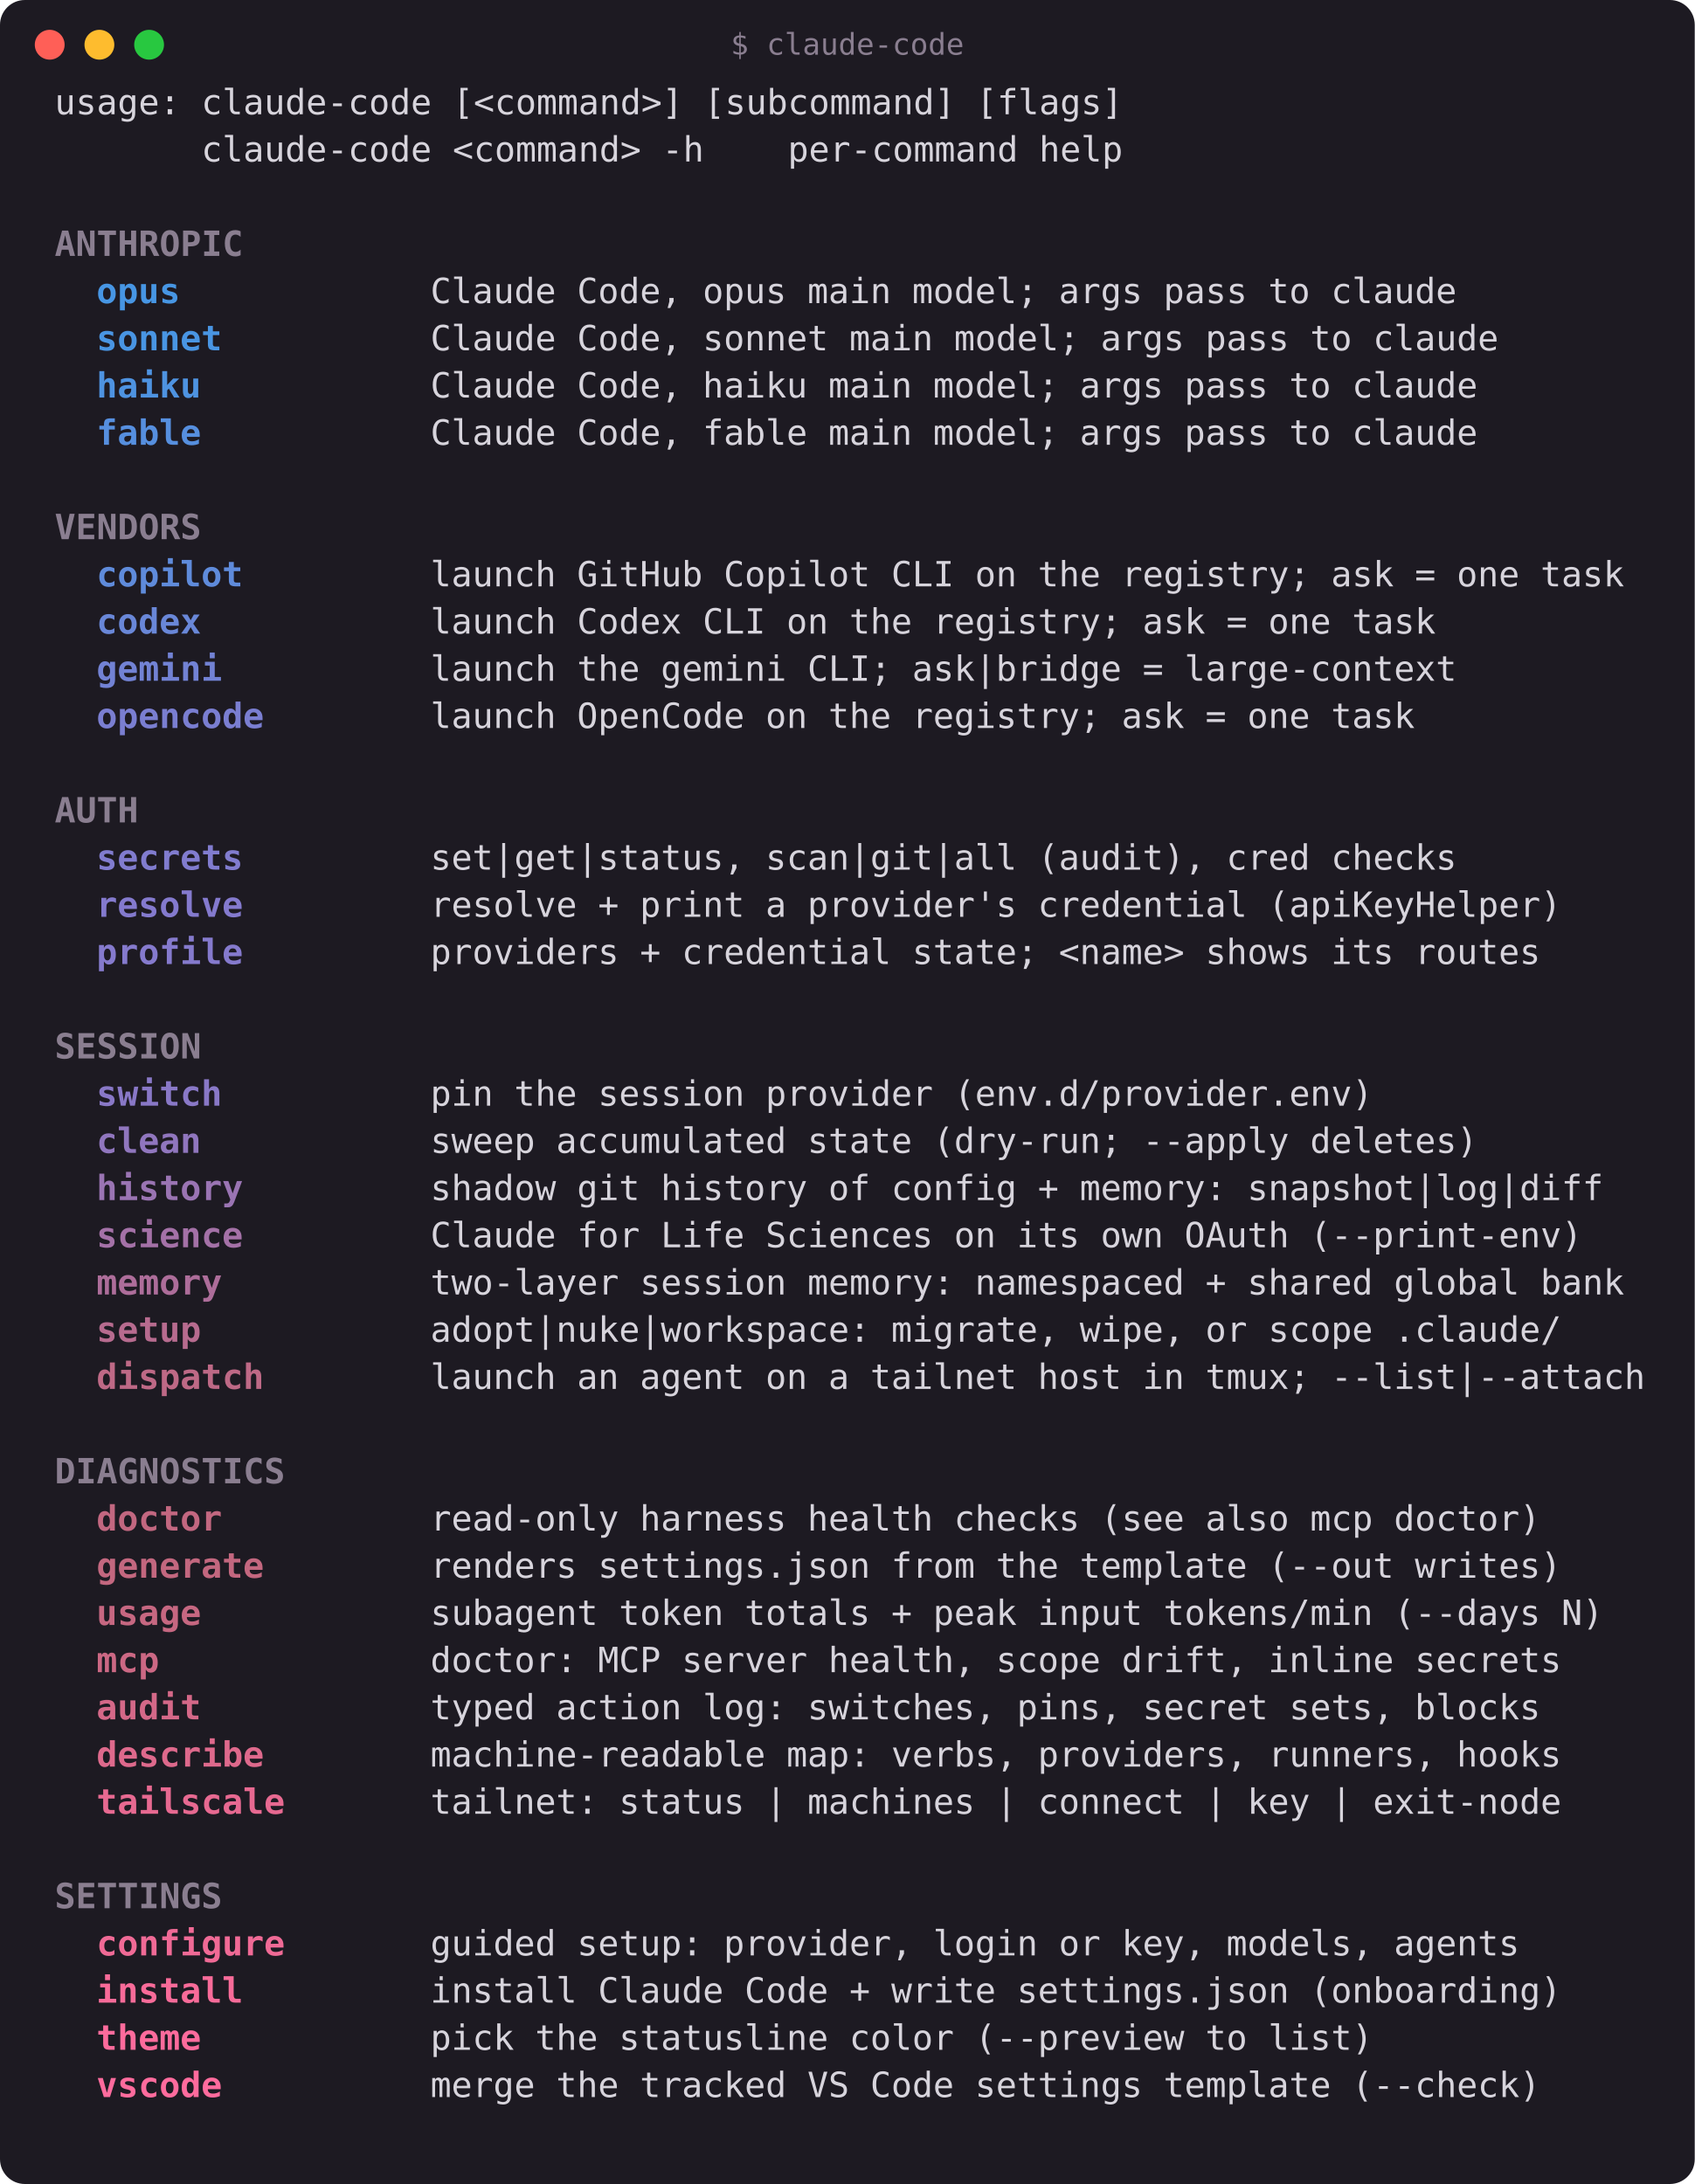
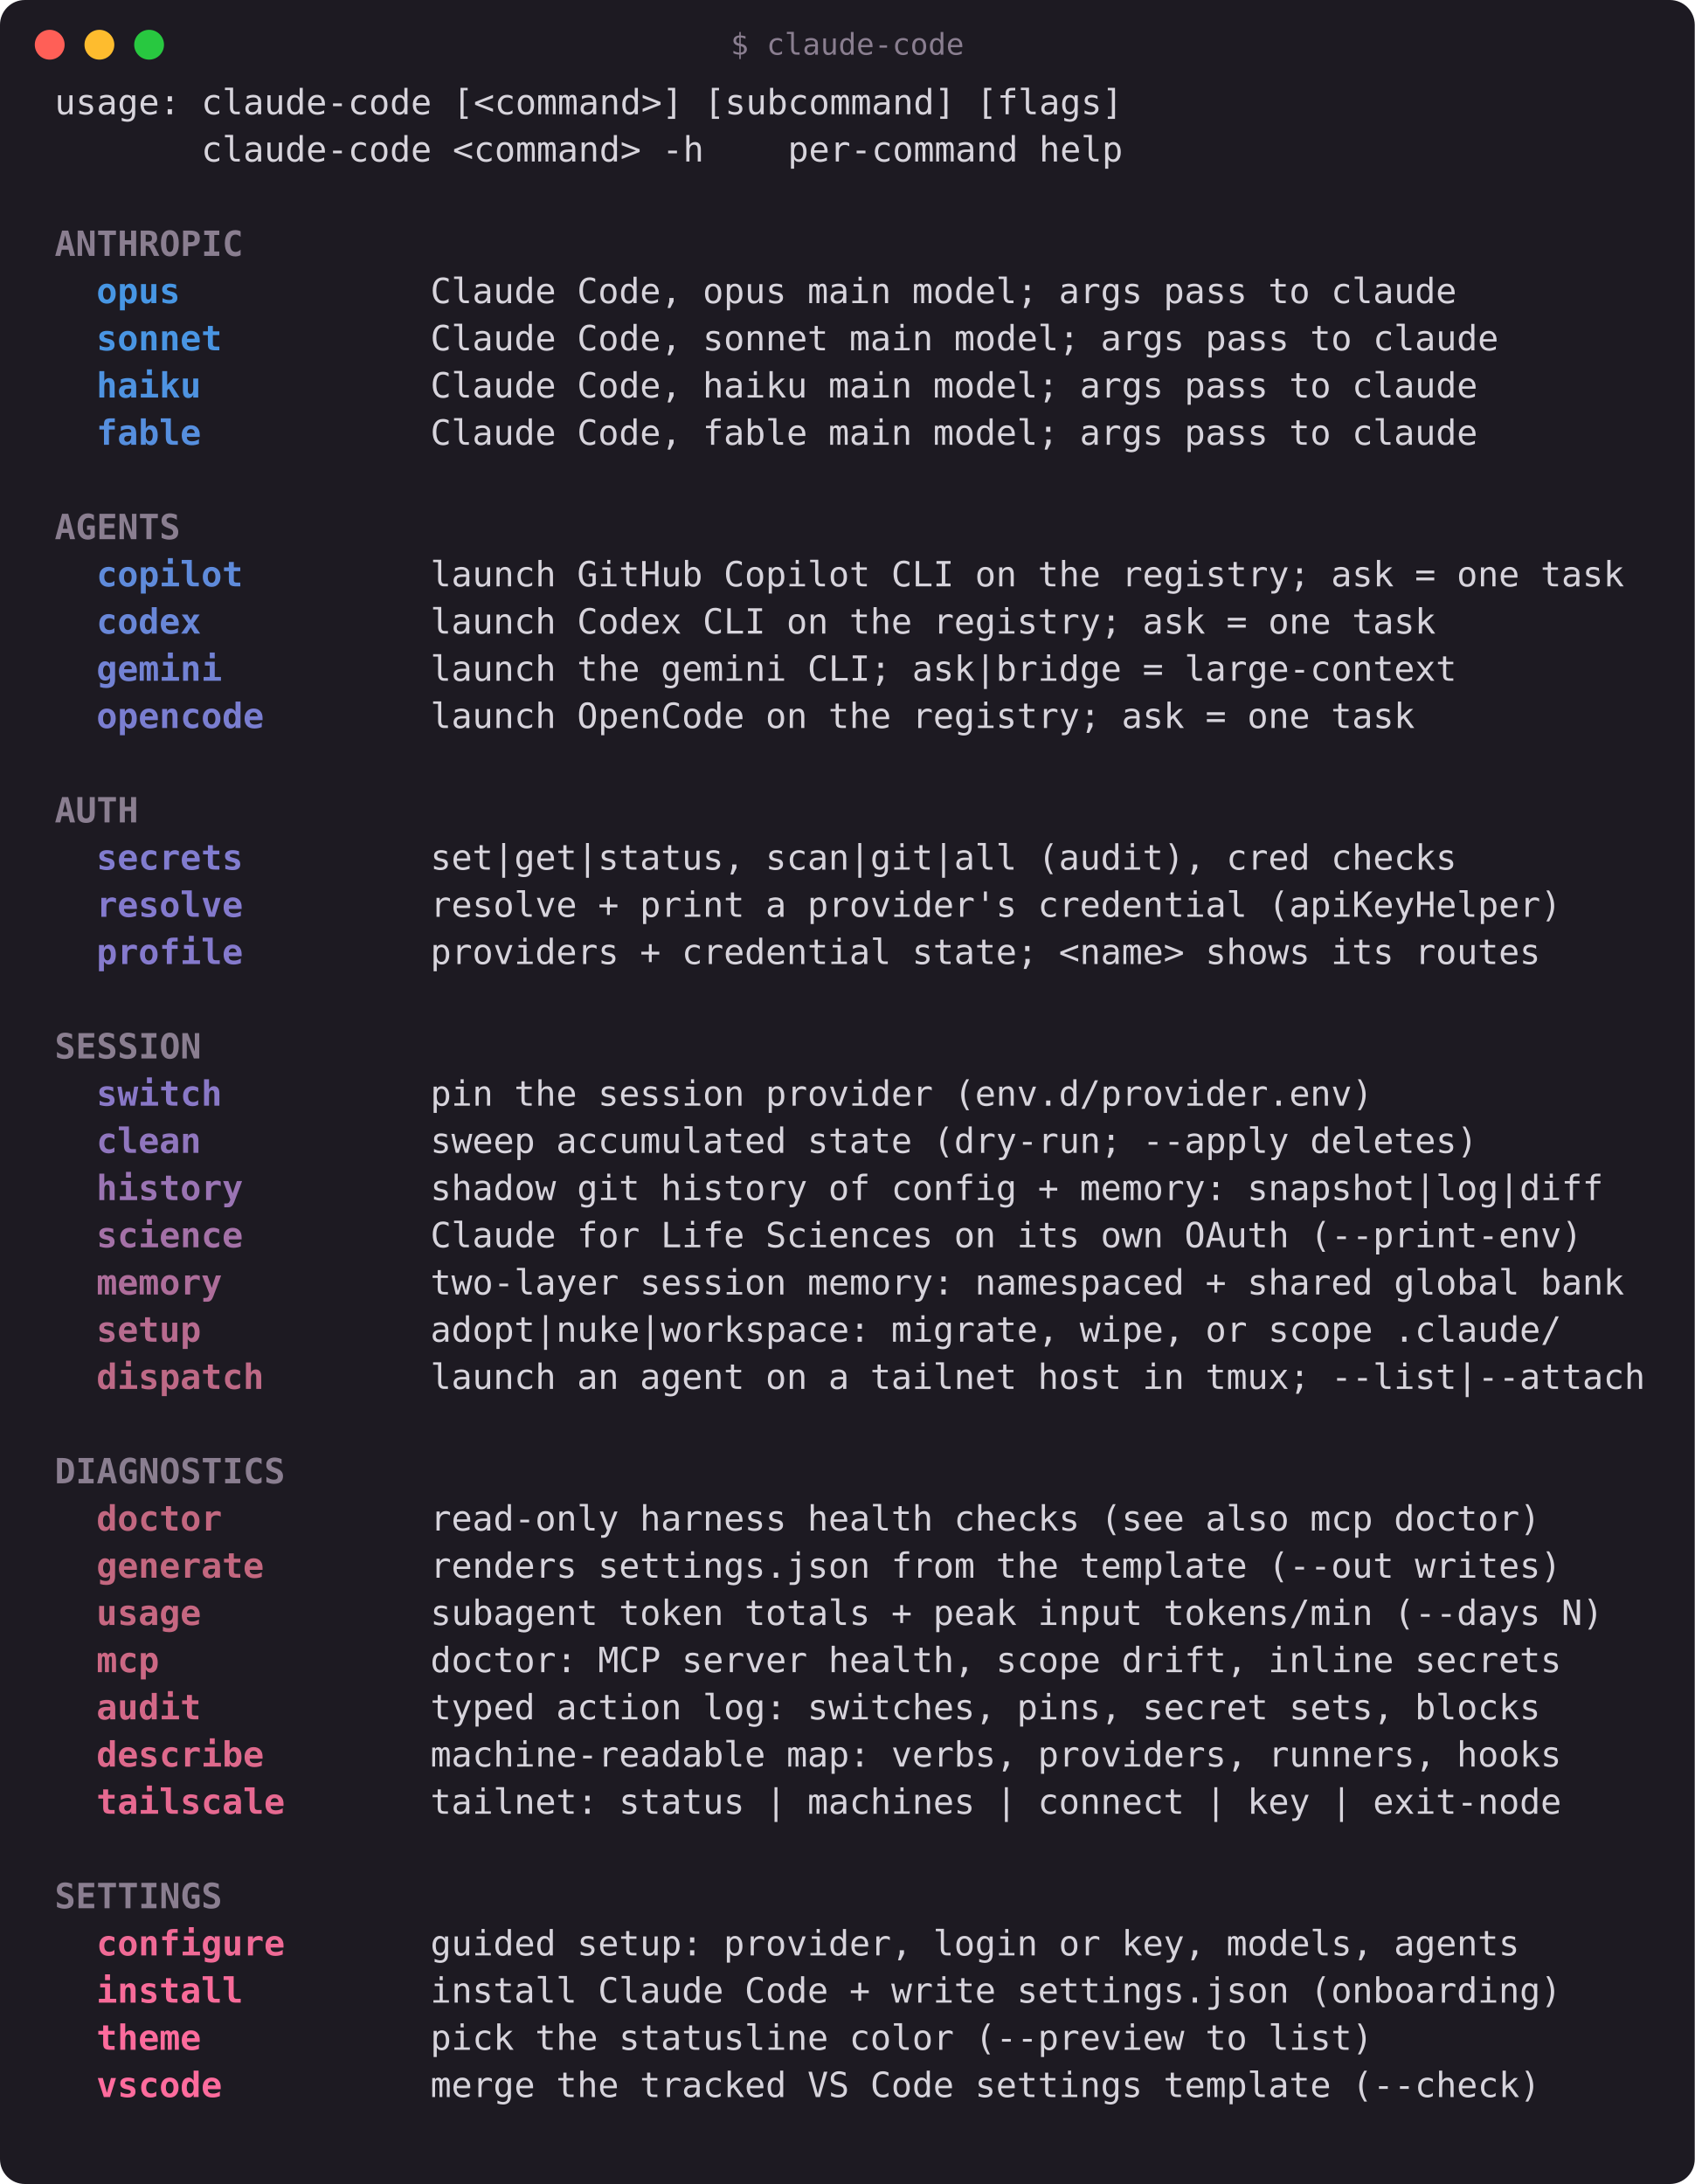
<svg xmlns="http://www.w3.org/2000/svg" width="682" height="879" viewBox="0 0 682 879" role="img" aria-label="claude-code help menu">
  <rect width="682" height="879" rx="10" fill="#1d1a22" />
  <circle cx="20" cy="18" r="6" fill="#ff5f57" />
  <circle cx="40" cy="18" r="6" fill="#febc2e" />
  <circle cx="60" cy="18" r="6" fill="#28c840" />
  <text x="341.0" y="22" fill="#8a7e90" font-family="ui-monospace,SFMono-Regular,Menlo,Consolas,monospace" font-size="12" text-anchor="middle">$ claude-code</text>
  <g font-family="ui-monospace,SFMono-Regular,Menlo,Consolas,monospace" font-size="14" xml:space="preserve">
    <text x="22.0" y="46" fill="#d7d4dc">usage: claude-code [&lt;command&gt;] [subcommand] [flags]</text>
    <text x="22.0" y="65" fill="#d7d4dc">       claude-code &lt;command&gt; -h    per-command help</text>
    <text x="22.0" y="103" fill="#8a7e90" font-weight="bold">ANTHROPIC</text>
    <text x="22.0" y="122" fill="#d7d4dc">  </text>
    <text x="38.8" y="122" fill="#4796e4" font-weight="bold">opus            </text>
    <text x="173.2" y="122" fill="#d7d4dc">Claude Code, opus main model; args pass to claude</text>
    <text x="22.0" y="141" fill="#d7d4dc">  </text>
    <text x="38.8" y="141" fill="#4995e3" font-weight="bold">sonnet          </text>
    <text x="173.2" y="141" fill="#d7d4dc">Claude Code, sonnet main model; args pass to claude</text>
    <text x="22.0" y="160" fill="#d7d4dc">  </text>
    <text x="38.8" y="160" fill="#4e93e1" font-weight="bold">haiku           </text>
    <text x="173.2" y="160" fill="#d7d4dc">Claude Code, haiku main model; args pass to claude</text>
    <text x="22.0" y="179" fill="#d7d4dc">  </text>
    <text x="38.8" y="179" fill="#568fdf" font-weight="bold">fable           </text>
    <text x="173.2" y="179" fill="#d7d4dc">Claude Code, fable main model; args pass to claude</text>
-     <text x="22.0" y="217" fill="#8a7e90" font-weight="bold">VENDORS</text>
+     <text x="22.0" y="217" fill="#8a7e90" font-weight="bold">AGENTS</text>
    <text x="22.0" y="236" fill="#d7d4dc">  </text>
    <text x="38.8" y="236" fill="#5f8bdb" font-weight="bold">copilot         </text>
    <text x="173.2" y="236" fill="#d7d4dc">launch GitHub Copilot CLI on the registry; ask = one task</text>
    <text x="22.0" y="255" fill="#d7d4dc">  </text>
    <text x="38.8" y="255" fill="#6987d8" font-weight="bold">codex           </text>
    <text x="173.2" y="255" fill="#d7d4dc">launch Codex CLI on the registry; ask = one task</text>
    <text x="22.0" y="274" fill="#d7d4dc">  </text>
    <text x="38.8" y="274" fill="#7282d4" font-weight="bold">gemini          </text>
    <text x="173.2" y="274" fill="#d7d4dc">launch the gemini CLI; ask|bridge = large-context</text>
    <text x="22.0" y="293" fill="#d7d4dc">  </text>
    <text x="38.8" y="293" fill="#7a7ed1" font-weight="bold">opencode        </text>
    <text x="173.2" y="293" fill="#d7d4dc">launch OpenCode on the registry; ask = one task</text>
    <text x="22.0" y="331" fill="#8a7e90" font-weight="bold">AUTH</text>
    <text x="22.0" y="350" fill="#d7d4dc">  </text>
    <text x="38.8" y="350" fill="#817ccf" font-weight="bold">secrets         </text>
    <text x="173.2" y="350" fill="#d7d4dc">set|get|status, scan|git|all (audit), cred checks</text>
    <text x="22.0" y="369" fill="#d7d4dc">  </text>
    <text x="38.8" y="369" fill="#847ace" font-weight="bold">resolve         </text>
    <text x="173.2" y="369" fill="#d7d4dc">resolve + print a provider's credential (apiKeyHelper)</text>
    <text x="22.0" y="388" fill="#d7d4dc">  </text>
    <text x="38.8" y="388" fill="#857acd" font-weight="bold">profile         </text>
    <text x="173.2" y="388" fill="#d7d4dc">providers + credential state; &lt;name&gt; shows its routes</text>
    <text x="22.0" y="426" fill="#8a7e90" font-weight="bold">SESSION</text>
    <text x="22.0" y="445" fill="#d7d4dc">  </text>
    <text x="38.8" y="445" fill="#8978c7" font-weight="bold">switch          </text>
    <text x="173.2" y="445" fill="#d7d4dc">pin the session provider (env.d/provider.env)</text>
    <text x="22.0" y="464" fill="#d7d4dc">  </text>
    <text x="38.8" y="464" fill="#9076be" font-weight="bold">clean           </text>
    <text x="173.2" y="464" fill="#d7d4dc">sweep accumulated state (dry-run; --apply deletes)</text>
    <text x="22.0" y="483" fill="#d7d4dc">  </text>
    <text x="38.8" y="483" fill="#9a74b3" font-weight="bold">history         </text>
    <text x="173.2" y="483" fill="#d7d4dc">shadow git history of config + memory: snapshot|log|diff</text>
    <text x="22.0" y="502" fill="#d7d4dc">  </text>
    <text x="38.8" y="502" fill="#a471a7" font-weight="bold">science         </text>
    <text x="173.2" y="502" fill="#d7d4dc">Claude for Life Sciences on its own OAuth (--print-env)</text>
    <text x="22.0" y="521" fill="#d7d4dc">  </text>
    <text x="38.8" y="521" fill="#ad6d9a" font-weight="bold">memory          </text>
    <text x="173.2" y="521" fill="#d7d4dc">two-layer session memory: namespaced + shared global bank</text>
    <text x="22.0" y="540" fill="#d7d4dc">  </text>
    <text x="38.8" y="540" fill="#b76b8f" font-weight="bold">setup           </text>
    <text x="173.2" y="540" fill="#d7d4dc">adopt|nuke|workspace: migrate, wipe, or scope .claude/</text>
    <text x="22.0" y="559" fill="#d7d4dc">  </text>
    <text x="38.8" y="559" fill="#be6986" font-weight="bold">dispatch        </text>
    <text x="173.2" y="559" fill="#d7d4dc">launch an agent on a tailnet host in tmux; --list|--attach</text>
    <text x="22.0" y="597" fill="#8a7e90" font-weight="bold">DIAGNOSTICS</text>
    <text x="22.0" y="616" fill="#d7d4dc">  </text>
    <text x="38.8" y="616" fill="#c26780" font-weight="bold">doctor          </text>
    <text x="173.2" y="616" fill="#d7d4dc">read-only harness health checks (see also mcp doctor)</text>
    <text x="22.0" y="635" fill="#d7d4dc">  </text>
    <text x="38.8" y="635" fill="#c3677f" font-weight="bold">generate        </text>
    <text x="173.2" y="635" fill="#d7d4dc">renders settings.json from the template (--out writes)</text>
    <text x="22.0" y="654" fill="#d7d4dc">  </text>
    <text x="38.8" y="654" fill="#c66781" font-weight="bold">usage           </text>
    <text x="173.2" y="654" fill="#d7d4dc">subagent token totals + peak input tokens/min (--days N)</text>
    <text x="22.0" y="673" fill="#d7d4dc">  </text>
    <text x="38.8" y="673" fill="#cc6884" font-weight="bold">mcp             </text>
    <text x="173.2" y="673" fill="#d7d4dc">doctor: MCP server health, scope drift, inline secrets</text>
    <text x="22.0" y="692" fill="#d7d4dc">  </text>
    <text x="38.8" y="692" fill="#d46888" font-weight="bold">audit           </text>
    <text x="173.2" y="692" fill="#d7d4dc">typed action log: switches, pins, secret sets, blocks</text>
    <text x="22.0" y="711" fill="#d7d4dc">  </text>
    <text x="38.8" y="711" fill="#de698c" font-weight="bold">describe        </text>
    <text x="173.2" y="711" fill="#d7d4dc">machine-readable map: verbs, providers, runners, hooks</text>
    <text x="22.0" y="730" fill="#d7d4dc">  </text>
    <text x="38.8" y="730" fill="#e76991" font-weight="bold">tailscale       </text>
    <text x="173.2" y="730" fill="#d7d4dc">tailnet: status | machines | connect | key | exit-node</text>
    <text x="22.0" y="768" fill="#8a7e90" font-weight="bold">SETTINGS</text>
    <text x="22.0" y="787" fill="#d7d4dc">  </text>
    <text x="38.8" y="787" fill="#f06a96" font-weight="bold">configure       </text>
    <text x="173.2" y="787" fill="#d7d4dc">guided setup: provider, login or key, models, agents</text>
    <text x="22.0" y="806" fill="#d7d4dc">  </text>
    <text x="38.8" y="806" fill="#f86b99" font-weight="bold">install         </text>
    <text x="173.2" y="806" fill="#d7d4dc">install Claude Code + write settings.json (onboarding)</text>
    <text x="22.0" y="825" fill="#d7d4dc">  </text>
    <text x="38.8" y="825" fill="#fd6b9c" font-weight="bold">theme           </text>
    <text x="173.2" y="825" fill="#d7d4dc">pick the statusline color (--preview to list)</text>
    <text x="22.0" y="844" fill="#d7d4dc">  </text>
    <text x="38.8" y="844" fill="#ff6b9d" font-weight="bold">vscode          </text>
    <text x="173.2" y="844" fill="#d7d4dc">merge the tracked VS Code settings template (--check)</text>
  </g>
</svg>
